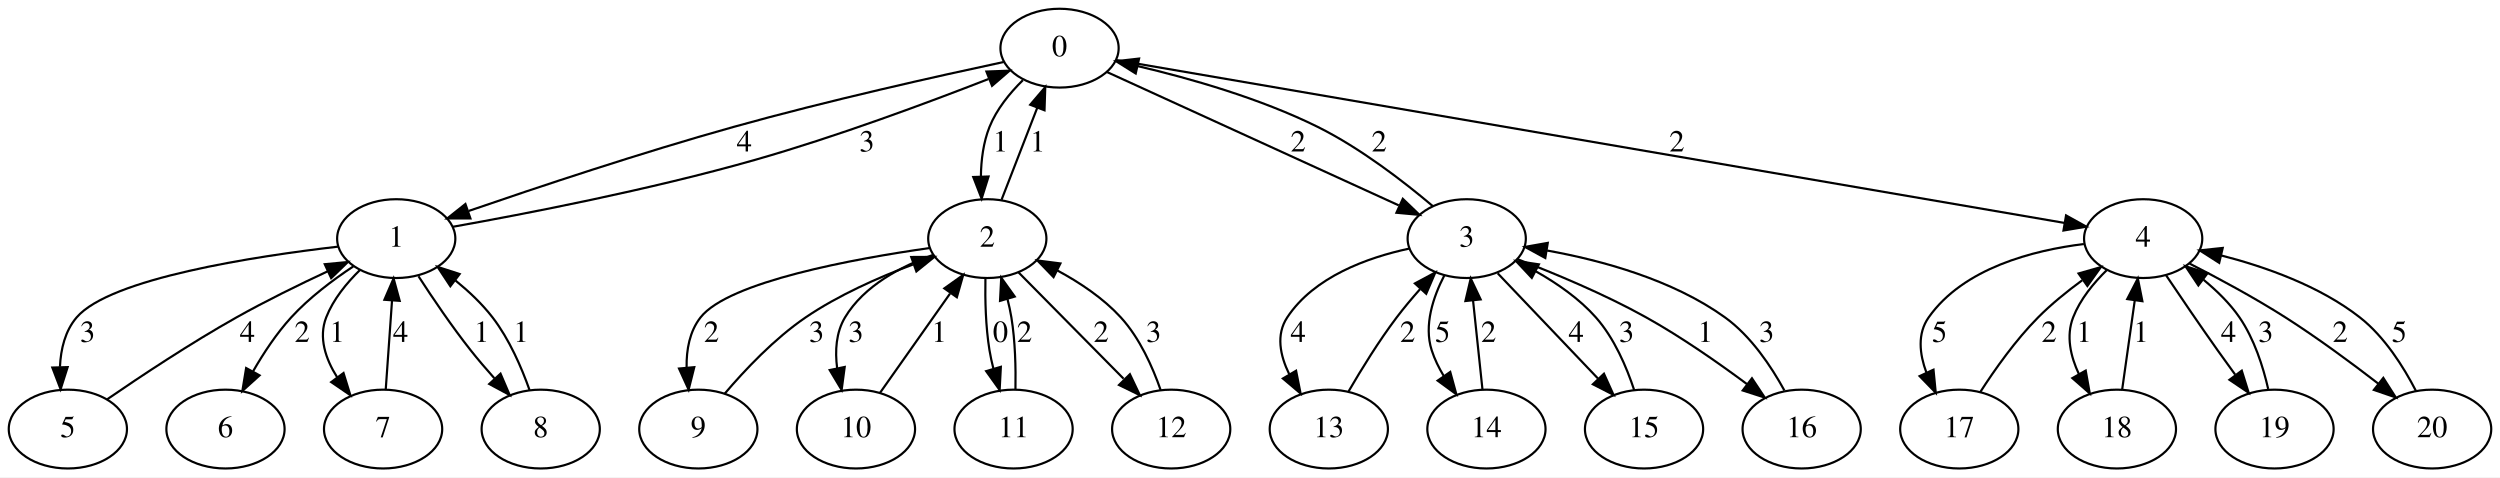
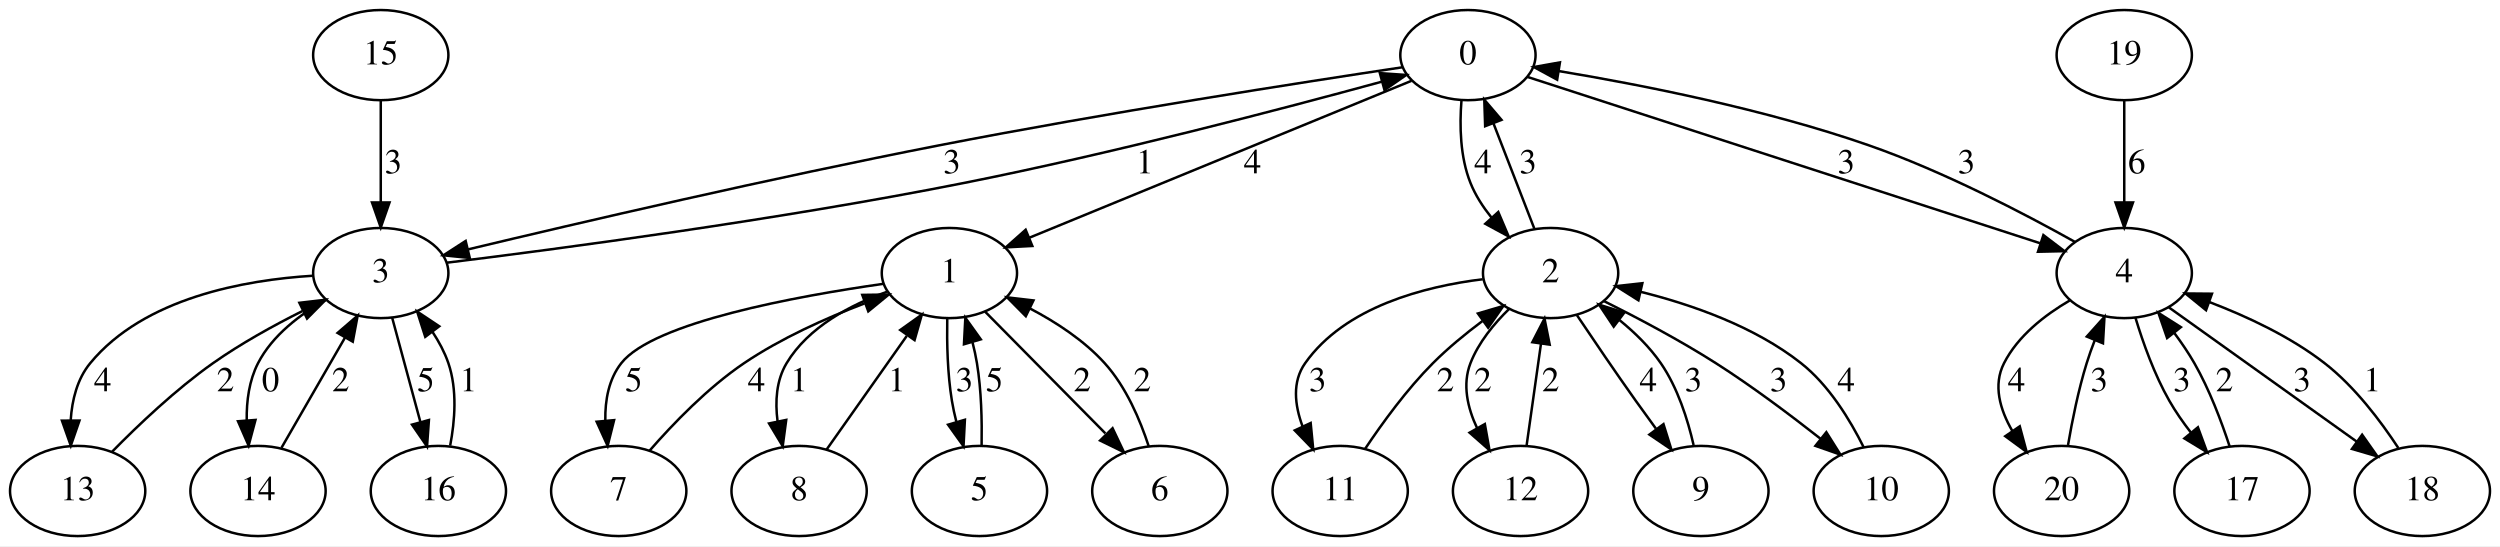
- <svg xmlns="http://www.w3.org/2000/svg" width="1142pt" height="218pt" viewBox="0.00 0.00 1142.00 218.00">
+ <svg xmlns="http://www.w3.org/2000/svg" width="998pt" height="218pt" viewBox="0.00 0.00 998.00 218.00">
  <g id="graph0" class="graph" transform="scale(1 1) rotate(0) translate(4 214)">
-     <polygon fill="white" stroke="transparent" points="-4,4 -4,-214 1138,-214 1138,4 -4,4" />
+     <polygon fill="white" stroke="transparent" points="-4,4 -4,-214 994,-214 994,4 -4,4" />
    <g id="node1" class="node">
-       <ellipse fill="none" stroke="black" cx="480" cy="-192" rx="27" ry="18" />
-       <text text-anchor="middle" x="480" y="-188.3" font-family="Times,serif" font-size="14.00">0</text>
+       <ellipse fill="none" stroke="black" cx="582" cy="-192" rx="27" ry="18" />
+       <text text-anchor="middle" x="582" y="-188.3" font-family="Times,serif" font-size="14.00">0</text>
    </g>
    <g id="node2" class="node">
-       <ellipse fill="none" stroke="black" cx="177" cy="-105" rx="27" ry="18" />
-       <text text-anchor="middle" x="177" y="-101.3" font-family="Times,serif" font-size="14.00">1</text>
+       <ellipse fill="none" stroke="black" cx="375" cy="-105" rx="27" ry="18" />
+       <text text-anchor="middle" x="375" y="-101.3" font-family="Times,serif" font-size="14.00">1</text>
    </g>
    <g id="edge1" class="edge">
-       <path fill="none" stroke="black" d="M454.53,-185.69C424.73,-179.33 374,-168.01 331,-156 288.92,-144.25 241.17,-128.34 210.14,-117.65" />
-       <polygon fill="black" stroke="black" points="210.89,-114.21 200.3,-114.23 208.6,-120.82 210.89,-114.21" />
-       <text text-anchor="middle" x="336" y="-144.8" font-family="Times,serif" font-size="14.00">4</text>
+       <path fill="none" stroke="black" d="M559.45,-181.74C522.51,-166.57 448.99,-136.38 406.78,-119.05" />
+       <polygon fill="black" stroke="black" points="408.1,-115.81 397.52,-115.25 405.44,-122.28 408.1,-115.81" />
+       <text text-anchor="middle" x="496" y="-144.8" font-family="Times,serif" font-size="14.00">4</text>
    </g>
    <g id="node3" class="node">
-       <ellipse fill="none" stroke="black" cx="447" cy="-105" rx="27" ry="18" />
-       <text text-anchor="middle" x="447" y="-101.3" font-family="Times,serif" font-size="14.00">2</text>
+       <ellipse fill="none" stroke="black" cx="615" cy="-105" rx="27" ry="18" />
+       <text text-anchor="middle" x="615" y="-101.3" font-family="Times,serif" font-size="14.00">2</text>
    </g>
    <g id="edge2" class="edge">
-       <path fill="none" stroke="black" d="M463.25,-177.38C457.28,-171.5 451.24,-164.1 448,-156 445.2,-148.99 444.18,-140.96 444.07,-133.43" />
-       <polygon fill="black" stroke="black" points="447.57,-133.37 444.41,-123.26 440.58,-133.14 447.57,-133.37" />
+       <path fill="none" stroke="black" d="M579.41,-173.74C578.62,-163.82 578.87,-151.32 583,-141 584.97,-136.06 587.99,-131.39 591.39,-127.16" />
+       <polygon fill="black" stroke="black" points="594.11,-129.37 598.25,-119.62 588.93,-124.66 594.11,-129.37" />
+       <text text-anchor="middle" x="588" y="-144.8" font-family="Times,serif" font-size="14.00">4</text>
+     </g>
+     <g id="node4" class="node">
+       <ellipse fill="none" stroke="black" cx="148" cy="-105" rx="27" ry="18" />
+       <text text-anchor="middle" x="148" y="-101.3" font-family="Times,serif" font-size="14.00">3</text>
+     </g>
+     <g id="edge3" class="edge">
+       <path fill="none" stroke="black" d="M555.93,-187.16C516,-181.16 437.33,-168.93 371,-156 304.12,-142.97 226.62,-124.92 182.84,-114.45" />
+       <polygon fill="black" stroke="black" points="183.53,-111.02 172.99,-112.08 181.89,-117.82 183.53,-111.02" />
+       <text text-anchor="middle" x="376" y="-144.8" font-family="Times,serif" font-size="14.00">3</text>
+     </g>
+     <g id="node5" class="node">
+       <ellipse fill="none" stroke="black" cx="844" cy="-105" rx="27" ry="18" />
+       <text text-anchor="middle" x="844" y="-101.3" font-family="Times,serif" font-size="14.00">4</text>
+     </g>
+     <g id="edge4" class="edge">
+       <path fill="none" stroke="black" d="M605.71,-183.31C652.46,-168.14 756.61,-134.35 810.41,-116.9" />
+       <polygon fill="black" stroke="black" points="811.72,-120.16 820.15,-113.74 809.56,-113.5 811.72,-120.16" />
+       <text text-anchor="middle" x="733" y="-144.8" font-family="Times,serif" font-size="14.00">3</text>
+     </g>
+     <g id="node6" class="node">
+       <ellipse fill="none" stroke="black" cx="387" cy="-18" rx="27" ry="18" />
+       <text text-anchor="middle" x="387" y="-14.3" font-family="Times,serif" font-size="14.00">5</text>
+     </g>
+     <g id="edge5" class="edge">
+       <path fill="none" stroke="black" d="M374.14,-86.77C373.96,-77.08 374.23,-64.8 376,-54 376.45,-51.27 377.06,-48.45 377.77,-45.66" />
+       <polygon fill="black" stroke="black" points="381.19,-46.43 380.64,-35.85 374.47,-44.47 381.19,-46.43" />
+       <text text-anchor="middle" x="381" y="-57.8" font-family="Times,serif" font-size="14.00">3</text>
+     </g>
+     <g id="node7" class="node">
+       <ellipse fill="none" stroke="black" cx="459" cy="-18" rx="27" ry="18" />
+       <text text-anchor="middle" x="459" y="-14.3" font-family="Times,serif" font-size="14.00">6</text>
+     </g>
+     <g id="edge6" class="edge">
+       <path fill="none" stroke="black" d="M389.25,-89.58C402.4,-76.27 422.13,-56.31 437.25,-41.01" />
+       <polygon fill="black" stroke="black" points="440.14,-43.06 444.68,-33.49 435.16,-38.14 440.14,-43.06" />
+       <text text-anchor="middle" x="428" y="-57.8" font-family="Times,serif" font-size="14.00">2</text>
+     </g>
+     <g id="node8" class="node">
+       <ellipse fill="none" stroke="black" cx="243" cy="-18" rx="27" ry="18" />
+       <text text-anchor="middle" x="243" y="-14.3" font-family="Times,serif" font-size="14.00">7</text>
+     </g>
+     <g id="edge7" class="edge">
+       <path fill="none" stroke="black" d="M348.65,-100.7C314.23,-95.79 256.82,-85.35 244,-69 239.01,-62.63 237.52,-54.28 237.64,-46.23" />
+       <polygon fill="black" stroke="black" points="241.15,-46.28 238.57,-36.01 234.18,-45.65 241.15,-46.28" />
+       <text text-anchor="middle" x="249" y="-57.8" font-family="Times,serif" font-size="14.00">5</text>
+     </g>
+     <g id="node9" class="node">
+       <ellipse fill="none" stroke="black" cx="315" cy="-18" rx="27" ry="18" />
+       <text text-anchor="middle" x="315" y="-14.3" font-family="Times,serif" font-size="14.00">8</text>
+     </g>
+     <g id="edge8" class="edge">
+       <path fill="none" stroke="black" d="M350.13,-97.54C335.69,-92.38 318.68,-83.52 310,-69 305.89,-62.13 305.38,-53.75 306.4,-45.84" />
+       <polygon fill="black" stroke="black" points="309.86,-46.37 308.46,-35.87 303.01,-44.96 309.86,-46.37" />
+       <text text-anchor="middle" x="315" y="-57.8" font-family="Times,serif" font-size="14.00">1</text>
+     </g>
+     <g id="edge9" class="edge">
+       <path fill="none" stroke="black" d="M608.49,-122.76C603.84,-134.74 597.49,-151.1 592.17,-164.8" />
+       <polygon fill="black" stroke="black" points="588.87,-163.62 588.52,-174.21 595.4,-166.15 588.87,-163.62" />
+       <text text-anchor="middle" x="606" y="-144.8" font-family="Times,serif" font-size="14.00">3</text>
+     </g>
+     <g id="node10" class="node">
+       <ellipse fill="none" stroke="black" cx="675" cy="-18" rx="27" ry="18" />
+       <text text-anchor="middle" x="675" y="-14.3" font-family="Times,serif" font-size="14.00">9</text>
+     </g>
+     <g id="edge10" class="edge">
+       <path fill="none" stroke="black" d="M625.55,-88.12C632.18,-78.23 640.97,-65.29 649,-54 651.57,-50.39 654.32,-46.6 657.03,-42.91" />
+       <polygon fill="black" stroke="black" points="660.06,-44.69 663.21,-34.58 654.44,-40.52 660.06,-44.69" />
+       <text text-anchor="middle" x="654" y="-57.8" font-family="Times,serif" font-size="14.00">4</text>
+     </g>
+     <g id="node11" class="node">
+       <ellipse fill="none" stroke="black" cx="747" cy="-18" rx="27" ry="18" />
+       <text text-anchor="middle" x="747" y="-14.3" font-family="Times,serif" font-size="14.00">10</text>
+     </g>
+     <g id="edge11" class="edge">
+       <path fill="none" stroke="black" d="M636.3,-93.8C649.47,-87.23 666.57,-78.21 681,-69 695.38,-59.83 710.6,-48.42 722.8,-38.82" />
+       <polygon fill="black" stroke="black" points="725.07,-41.48 730.71,-32.51 720.71,-36.01 725.07,-41.48" />
+       <text text-anchor="middle" x="706" y="-57.8" font-family="Times,serif" font-size="14.00">3</text>
+     </g>
+     <g id="node12" class="node">
+       <ellipse fill="none" stroke="black" cx="531" cy="-18" rx="27" ry="18" />
+       <text text-anchor="middle" x="531" y="-14.3" font-family="Times,serif" font-size="14.00">11</text>
+     </g>
+     <g id="edge12" class="edge">
+       <path fill="none" stroke="black" d="M587.91,-102.53C564.82,-99.68 532.92,-91.59 517,-69 511.79,-61.61 512.81,-52.34 515.98,-43.8" />
+       <polygon fill="black" stroke="black" points="519.22,-45.14 520.25,-34.59 512.87,-42.19 519.22,-45.14" />
+       <text text-anchor="middle" x="522" y="-57.8" font-family="Times,serif" font-size="14.00">3</text>
+     </g>
+     <g id="node13" class="node">
+       <ellipse fill="none" stroke="black" cx="603" cy="-18" rx="27" ry="18" />
+       <text text-anchor="middle" x="603" y="-14.3" font-family="Times,serif" font-size="14.00">12</text>
+     </g>
+     <g id="edge13" class="edge">
+       <path fill="none" stroke="black" d="M598.51,-90.74C592.42,-84.81 586.22,-77.29 583,-69 579.71,-60.52 581.81,-51.25 585.68,-43.03" />
+       <polygon fill="black" stroke="black" points="588.75,-44.72 590.61,-34.29 582.65,-41.28 588.75,-44.72" />
+       <text text-anchor="middle" x="588" y="-57.8" font-family="Times,serif" font-size="14.00">2</text>
+     </g>
+     <g id="edge14" class="edge">
+       <path fill="none" stroke="black" d="M174.35,-109.13C217.67,-114.47 306.58,-126.19 381,-141 440.05,-152.75 507.83,-170.52 547.67,-181.41" />
+       <polygon fill="black" stroke="black" points="546.84,-184.81 557.41,-184.08 548.69,-178.06 546.84,-184.81" />
      <text text-anchor="middle" x="453" y="-144.8" font-family="Times,serif" font-size="14.00">1</text>
    </g>
-     <g id="node4" class="node">
-       <ellipse fill="none" stroke="black" cx="666" cy="-105" rx="27" ry="18" />
-       <text text-anchor="middle" x="666" y="-101.3" font-family="Times,serif" font-size="14.00">3</text>
-     </g>
-     <g id="edge3" class="edge">
-       <path fill="none" stroke="black" d="M501.7,-181.08C534.6,-166.05 597.25,-137.42 634.96,-120.18" />
-       <polygon fill="black" stroke="black" points="636.8,-123.19 644.44,-115.85 633.89,-116.82 636.8,-123.19" />
-       <text text-anchor="middle" x="589" y="-144.8" font-family="Times,serif" font-size="14.00">2</text>
-     </g>
-     <g id="node5" class="node">
-       <ellipse fill="none" stroke="black" cx="975" cy="-105" rx="27" ry="18" />
-       <text text-anchor="middle" x="975" y="-101.3" font-family="Times,serif" font-size="14.00">4</text>
-     </g>
-     <g id="edge4" class="edge">
-       <path fill="none" stroke="black" d="M505.92,-186.55C588.27,-172.41 844.12,-128.47 939.06,-112.17" />
-       <polygon fill="black" stroke="black" points="939.77,-115.6 949.04,-110.46 938.59,-108.7 939.77,-115.6" />
-       <text text-anchor="middle" x="762" y="-144.8" font-family="Times,serif" font-size="14.00">2</text>
-     </g>
-     <g id="edge5" class="edge">
-       <path fill="none" stroke="black" d="M202.83,-110.4C235.37,-116.19 292.84,-127.27 341,-141 378.12,-151.59 419.64,-167.01 447.56,-177.92" />
-       <polygon fill="black" stroke="black" points="446.6,-181.31 457.19,-181.72 449.17,-174.79 446.6,-181.31" />
-       <text text-anchor="middle" x="392" y="-144.8" font-family="Times,serif" font-size="14.00">3</text>
-     </g>
-     <g id="node6" class="node">
+     <g id="node14" class="node">
      <ellipse fill="none" stroke="black" cx="27" cy="-18" rx="27" ry="18" />
-       <text text-anchor="middle" x="27" y="-14.3" font-family="Times,serif" font-size="14.00">5</text>
-     </g>
-     <g id="edge6" class="edge">
-       <path fill="none" stroke="black" d="M150.38,-101.33C112.6,-96.94 46.29,-86.88 31,-69 25.73,-62.84 23.76,-54.53 23.39,-46.47" />
-       <polygon fill="black" stroke="black" points="26.9,-46.3 23.69,-36.2 19.9,-46.1 26.9,-46.3" />
-       <text text-anchor="middle" x="36" y="-57.8" font-family="Times,serif" font-size="14.00">3</text>
-     </g>
-     <g id="node7" class="node">
+       <text text-anchor="middle" x="27" y="-14.3" font-family="Times,serif" font-size="14.00">13</text>
+     </g>
+     <g id="edge15" class="edge">
+       <path fill="none" stroke="black" d="M120.83,-103.92C93.86,-102.25 53.52,-95.15 32,-69 26.83,-62.73 24.77,-54.39 24.23,-46.34" />
+       <polygon fill="black" stroke="black" points="27.73,-46.11 24.26,-36.09 20.73,-46.08 27.73,-46.11" />
+       <text text-anchor="middle" x="37" y="-57.8" font-family="Times,serif" font-size="14.00">4</text>
+     </g>
+     <g id="node15" class="node">
      <ellipse fill="none" stroke="black" cx="99" cy="-18" rx="27" ry="18" />
-       <text text-anchor="middle" x="99" y="-14.3" font-family="Times,serif" font-size="14.00">6</text>
-     </g>
-     <g id="edge7" class="edge">
-       <path fill="none" stroke="black" d="M157.35,-92.28C148.05,-86.12 137.21,-77.98 129,-69 122.35,-61.73 116.42,-52.75 111.62,-44.42" />
-       <polygon fill="black" stroke="black" points="114.57,-42.53 106.71,-35.42 108.43,-45.88 114.57,-42.53" />
-       <text text-anchor="middle" x="134" y="-57.8" font-family="Times,serif" font-size="14.00">2</text>
-     </g>
-     <g id="node8" class="node">
+       <text text-anchor="middle" x="99" y="-14.3" font-family="Times,serif" font-size="14.00">14</text>
+     </g>
+     <g id="edge16" class="edge">
+       <path fill="none" stroke="black" d="M126.07,-94.31C115.87,-88.54 104.74,-80.16 99,-69 95.45,-62.1 94.38,-53.93 94.49,-46.2" />
+       <polygon fill="black" stroke="black" points="97.99,-46.36 95.25,-36.12 91.01,-45.83 97.99,-46.36" />
+       <text text-anchor="middle" x="104" y="-57.8" font-family="Times,serif" font-size="14.00">0</text>
+     </g>
+     <g id="node16" class="node">
      <ellipse fill="none" stroke="black" cx="171" cy="-18" rx="27" ry="18" />
-       <text text-anchor="middle" x="171" y="-14.3" font-family="Times,serif" font-size="14.00">7</text>
-     </g>
-     <g id="edge8" class="edge">
-       <path fill="none" stroke="black" d="M160.51,-90.74C154.42,-84.81 148.22,-77.29 145,-69 141.43,-59.79 144.71,-50.07 150,-41.68" />
-       <polygon fill="black" stroke="black" points="152.92,-43.61 156.04,-33.48 147.29,-39.46 152.92,-43.61" />
-       <text text-anchor="middle" x="150" y="-57.8" font-family="Times,serif" font-size="14.00">1</text>
-     </g>
-     <g id="node9" class="node">
-       <ellipse fill="none" stroke="black" cx="243" cy="-18" rx="27" ry="18" />
-       <text text-anchor="middle" x="243" y="-14.3" font-family="Times,serif" font-size="14.00">8</text>
-     </g>
-     <g id="edge9" class="edge">
-       <path fill="none" stroke="black" d="M187.16,-87.82C193.64,-77.82 202.41,-64.87 211,-54 214.36,-49.75 218.11,-45.37 221.82,-41.21" />
-       <polygon fill="black" stroke="black" points="224.64,-43.31 228.81,-33.57 219.48,-38.59 224.64,-43.31" />
-       <text text-anchor="middle" x="216" y="-57.8" font-family="Times,serif" font-size="14.00">1</text>
-     </g>
-     <g id="edge10" class="edge">
-       <path fill="none" stroke="black" d="M453.51,-122.76C458.16,-134.74 464.51,-151.1 469.83,-164.8" />
-       <polygon fill="black" stroke="black" points="466.6,-166.15 473.48,-174.21 473.13,-163.62 466.6,-166.15" />
-       <text text-anchor="middle" x="470" y="-144.8" font-family="Times,serif" font-size="14.00">1</text>
-     </g>
-     <g id="node10" class="node">
-       <ellipse fill="none" stroke="black" cx="315" cy="-18" rx="27" ry="18" />
-       <text text-anchor="middle" x="315" y="-14.3" font-family="Times,serif" font-size="14.00">9</text>
-     </g>
-     <g id="edge11" class="edge">
-       <path fill="none" stroke="black" d="M420.65,-100.7C386.23,-95.79 328.82,-85.35 316,-69 311.01,-62.63 309.52,-54.28 309.64,-46.23" />
-       <polygon fill="black" stroke="black" points="313.15,-46.28 310.57,-36.01 306.18,-45.65 313.15,-46.28" />
-       <text text-anchor="middle" x="321" y="-57.8" font-family="Times,serif" font-size="14.00">2</text>
-     </g>
-     <g id="node11" class="node">
-       <ellipse fill="none" stroke="black" cx="387" cy="-18" rx="27" ry="18" />
-       <text text-anchor="middle" x="387" y="-14.3" font-family="Times,serif" font-size="14.00">10</text>
-     </g>
-     <g id="edge12" class="edge">
-       <path fill="none" stroke="black" d="M422.13,-97.54C407.69,-92.38 390.68,-83.52 382,-69 377.89,-62.13 377.38,-53.75 378.4,-45.84" />
-       <polygon fill="black" stroke="black" points="381.86,-46.37 380.46,-35.87 375.01,-44.96 381.86,-46.37" />
-       <text text-anchor="middle" x="387" y="-57.8" font-family="Times,serif" font-size="14.00">3</text>
-     </g>
-     <g id="node12" class="node">
-       <ellipse fill="none" stroke="black" cx="459" cy="-18" rx="27" ry="18" />
-       <text text-anchor="middle" x="459" y="-14.3" font-family="Times,serif" font-size="14.00">11</text>
-     </g>
-     <g id="edge13" class="edge">
-       <path fill="none" stroke="black" d="M446.14,-86.77C445.96,-77.08 446.23,-64.8 448,-54 448.45,-51.27 449.06,-48.45 449.77,-45.66" />
-       <polygon fill="black" stroke="black" points="453.19,-46.43 452.64,-35.85 446.47,-44.47 453.19,-46.43" />
-       <text text-anchor="middle" x="453" y="-57.8" font-family="Times,serif" font-size="14.00">0</text>
-     </g>
-     <g id="node13" class="node">
-       <ellipse fill="none" stroke="black" cx="531" cy="-18" rx="27" ry="18" />
-       <text text-anchor="middle" x="531" y="-14.3" font-family="Times,serif" font-size="14.00">12</text>
-     </g>
-     <g id="edge14" class="edge">
-       <path fill="none" stroke="black" d="M461.25,-89.58C474.4,-76.27 494.13,-56.31 509.25,-41.01" />
-       <polygon fill="black" stroke="black" points="512.14,-43.06 516.68,-33.49 507.16,-38.14 512.14,-43.06" />
-       <text text-anchor="middle" x="499" y="-57.8" font-family="Times,serif" font-size="14.00">2</text>
-     </g>
-     <g id="edge15" class="edge">
-       <path fill="none" stroke="black" d="M650.54,-119.81C637.38,-130.94 617.55,-146.28 598,-156 571.71,-169.06 539.66,-178.18 515.6,-183.83" />
-       <polygon fill="black" stroke="black" points="514.79,-180.42 505.81,-186.04 516.34,-187.25 514.79,-180.42" />
-       <text text-anchor="middle" x="626" y="-144.8" font-family="Times,serif" font-size="14.00">2</text>
-     </g>
-     <g id="node14" class="node">
-       <ellipse fill="none" stroke="black" cx="603" cy="-18" rx="27" ry="18" />
-       <text text-anchor="middle" x="603" y="-14.3" font-family="Times,serif" font-size="14.00">13</text>
-     </g>
-     <g id="edge16" class="edge">
-       <path fill="none" stroke="black" d="M639.7,-100.44C620.69,-96.35 596.28,-87.6 584,-69 578.81,-61.15 580.71,-51.68 584.9,-43.1" />
-       <polygon fill="black" stroke="black" points="588.05,-44.65 590.11,-34.26 582.02,-41.1 588.05,-44.65" />
-       <text text-anchor="middle" x="589" y="-57.8" font-family="Times,serif" font-size="14.00">4</text>
-     </g>
-     <g id="node15" class="node">
-       <ellipse fill="none" stroke="black" cx="675" cy="-18" rx="27" ry="18" />
-       <text text-anchor="middle" x="675" y="-14.3" font-family="Times,serif" font-size="14.00">14</text>
+       <text text-anchor="middle" x="171" y="-14.3" font-family="Times,serif" font-size="14.00">16</text>
    </g>
    <g id="edge17" class="edge">
-       <path fill="none" stroke="black" d="M655.79,-88.23C650.7,-78.39 646.33,-65.46 650,-54 651.31,-49.92 653.28,-45.91 655.57,-42.15" />
-       <polygon fill="black" stroke="black" points="658.47,-44.1 661.27,-33.88 652.71,-40.13 658.47,-44.1" />
-       <text text-anchor="middle" x="655" y="-57.8" font-family="Times,serif" font-size="14.00">5</text>
-     </g>
-     <g id="node16" class="node">
-       <ellipse fill="none" stroke="black" cx="747" cy="-18" rx="27" ry="18" />
-       <text text-anchor="middle" x="747" y="-14.3" font-family="Times,serif" font-size="14.00">15</text>
+       <path fill="none" stroke="black" d="M152.54,-87.21C155.76,-75.33 160.13,-59.17 163.81,-45.56" />
+       <polygon fill="black" stroke="black" points="167.23,-46.33 166.47,-35.76 160.47,-44.49 167.23,-46.33" />
+       <text text-anchor="middle" x="166" y="-57.8" font-family="Times,serif" font-size="14.00">5</text>
    </g>
    <g id="edge18" class="edge">
-       <path fill="none" stroke="black" d="M680.11,-89.19C692.77,-75.91 711.52,-56.23 725.96,-41.08" />
-       <polygon fill="black" stroke="black" points="728.69,-43.29 733.05,-33.64 723.62,-38.47 728.69,-43.29" />
-       <text text-anchor="middle" x="716" y="-57.8" font-family="Times,serif" font-size="14.00">4</text>
+       <path fill="none" stroke="black" d="M824.3,-117.44C804.19,-128.68 771.79,-145.61 742,-156 700.69,-170.41 651.25,-180.14 618.36,-185.61" />
+       <polygon fill="black" stroke="black" points="617.61,-182.19 608.3,-187.24 618.73,-189.1 617.61,-182.19" />
+       <text text-anchor="middle" x="781" y="-144.8" font-family="Times,serif" font-size="14.00">3</text>
    </g>
    <g id="node17" class="node">
-       <ellipse fill="none" stroke="black" cx="819" cy="-18" rx="27" ry="18" />
-       <text text-anchor="middle" x="819" y="-14.3" font-family="Times,serif" font-size="14.00">16</text>
-     </g>
-     <g id="edge19" class="edge">
-       <path fill="none" stroke="black" d="M689.23,-95.59C706,-89.16 728.94,-79.63 748,-69 763.99,-60.09 780.78,-48.38 794.02,-38.54" />
-       <polygon fill="black" stroke="black" points="796.29,-41.21 802.16,-32.39 792.07,-35.63 796.29,-41.21" />
-       <text text-anchor="middle" x="775" y="-57.8" font-family="Times,serif" font-size="14.00">1</text>
-     </g>
-     <g id="node18" class="node">
      <ellipse fill="none" stroke="black" cx="891" cy="-18" rx="27" ry="18" />
      <text text-anchor="middle" x="891" y="-14.3" font-family="Times,serif" font-size="14.00">17</text>
    </g>
-     <g id="edge20" class="edge">
-       <path fill="none" stroke="black" d="M947.91,-102.53C924.82,-99.68 892.92,-91.59 877,-69 871.79,-61.61 872.81,-52.34 875.98,-43.8" />
-       <polygon fill="black" stroke="black" points="879.22,-45.14 880.25,-34.59 872.87,-42.19 879.22,-45.14" />
-       <text text-anchor="middle" x="882" y="-57.8" font-family="Times,serif" font-size="14.00">5</text>
-     </g>
-     <g id="node19" class="node">
+     <g id="edge19" class="edge">
+       <path fill="none" stroke="black" d="M848.47,-87.16C851.5,-77.15 856.05,-64.42 862,-54 864.46,-49.69 867.47,-45.38 870.6,-41.34" />
+       <polygon fill="black" stroke="black" points="873.41,-43.43 877.07,-33.48 868.01,-38.98 873.41,-43.43" />
+       <text text-anchor="middle" x="867" y="-57.8" font-family="Times,serif" font-size="14.00">3</text>
+     </g>
+     <g id="node18" class="node">
      <ellipse fill="none" stroke="black" cx="963" cy="-18" rx="27" ry="18" />
      <text text-anchor="middle" x="963" y="-14.3" font-family="Times,serif" font-size="14.00">18</text>
    </g>
+     <g id="edge20" class="edge">
+       <path fill="none" stroke="black" d="M861.82,-91.28C881.71,-77.07 914.09,-53.93 936.86,-37.67" />
+       <polygon fill="black" stroke="black" points="938.96,-40.47 945.06,-31.81 934.89,-34.78 938.96,-40.47" />
+       <text text-anchor="middle" x="915" y="-57.8" font-family="Times,serif" font-size="14.00">3</text>
+     </g>
+     <g id="node19" class="node">
+       <ellipse fill="none" stroke="black" cx="819" cy="-18" rx="27" ry="18" />
+       <text text-anchor="middle" x="819" y="-14.3" font-family="Times,serif" font-size="14.00">20</text>
+     </g>
    <g id="edge21" class="edge">
-       <path fill="none" stroke="black" d="M958.51,-90.74C952.42,-84.81 946.22,-77.29 943,-69 939.71,-60.52 941.81,-51.25 945.68,-43.03" />
-       <polygon fill="black" stroke="black" points="948.75,-44.72 950.61,-34.29 942.65,-41.28 948.75,-44.72" />
-       <text text-anchor="middle" x="948" y="-57.8" font-family="Times,serif" font-size="14.00">1</text>
+       <path fill="none" stroke="black" d="M822.25,-94.06C812.33,-88.27 801.56,-79.94 796,-69 791.56,-60.28 794.36,-50.53 799.31,-41.98" />
+       <polygon fill="black" stroke="black" points="802.29,-43.82 805.04,-33.59 796.51,-39.87 802.29,-43.82" />
+       <text text-anchor="middle" x="801" y="-57.8" font-family="Times,serif" font-size="14.00">4</text>
+     </g>
+     <g id="edge22" class="edge">
+       <path fill="none" stroke="black" d="M387.86,-36.23C388.04,-45.92 387.77,-58.2 386,-69 385.55,-71.73 384.94,-74.55 384.23,-77.34" />
+       <polygon fill="black" stroke="black" points="380.81,-76.57 381.36,-87.15 387.53,-78.53 380.81,-76.57" />
+       <text text-anchor="middle" x="393" y="-57.8" font-family="Times,serif" font-size="14.00">5</text>
+     </g>
+     <g id="edge23" class="edge">
+       <path fill="none" stroke="black" d="M454.58,-35.82C451.16,-46.32 445.53,-59.58 437,-69 428.79,-78.07 417.65,-85.36 407.09,-90.89" />
+       <polygon fill="black" stroke="black" points="405.5,-87.77 398.04,-95.3 408.56,-94.07 405.5,-87.77" />
+       <text text-anchor="middle" x="452" y="-57.8" font-family="Times,serif" font-size="14.00">2</text>
+     </g>
+     <g id="edge24" class="edge">
+       <path fill="none" stroke="black" d="M255.32,-34.11C264.75,-44.92 278.56,-59.24 293,-69 307.73,-78.95 325.74,-87.02 341.13,-92.89" />
+       <polygon fill="black" stroke="black" points="340.22,-96.28 350.81,-96.43 342.62,-89.71 340.22,-96.28" />
+       <text text-anchor="middle" x="298" y="-57.8" font-family="Times,serif" font-size="14.00">4</text>
+     </g>
+     <g id="edge25" class="edge">
+       <path fill="none" stroke="black" d="M325.94,-34.49C334.88,-47.16 347.69,-65.31 357.97,-79.88" />
+       <polygon fill="black" stroke="black" points="355.37,-82.26 364,-88.41 361.09,-78.22 355.37,-82.26" />
+       <text text-anchor="middle" x="354" y="-57.8" font-family="Times,serif" font-size="14.00">1</text>
+     </g>
+     <g id="edge26" class="edge">
+       <path fill="none" stroke="black" d="M672.08,-36.33C669.75,-46.51 665.73,-59.25 659,-69 654.58,-75.41 648.64,-81.22 642.56,-86.18" />
+       <polygon fill="black" stroke="black" points="640.19,-83.59 634.31,-92.41 644.4,-89.18 640.19,-83.59" />
+       <text text-anchor="middle" x="672" y="-57.8" font-family="Times,serif" font-size="14.00">3</text>
+     </g>
+     <g id="edge27" class="edge">
+       <path fill="none" stroke="black" d="M739.98,-35.45C734.58,-46.34 726.16,-60.18 715,-69 696.49,-83.64 671.41,-92.4 651,-97.49" />
+       <polygon fill="black" stroke="black" points="650.06,-94.12 641.1,-99.77 651.63,-100.94 650.06,-94.12" />
+       <text text-anchor="middle" x="733" y="-57.8" font-family="Times,serif" font-size="14.00">4</text>
+     </g>
+     <g id="edge28" class="edge">
+       <path fill="none" stroke="black" d="M540.93,-34.8C547.84,-45.14 557.63,-58.6 568,-69 573.96,-74.98 580.99,-80.76 587.78,-85.84" />
+       <polygon fill="black" stroke="black" points="585.98,-88.86 596.14,-91.86 590.07,-83.18 585.98,-88.86" />
+       <text text-anchor="middle" x="573" y="-57.8" font-family="Times,serif" font-size="14.00">2</text>
+     </g>
+     <g id="edge29" class="edge">
+       <path fill="none" stroke="black" d="M605.42,-36.17C607.07,-47.81 609.27,-63.42 611.15,-76.73" />
+       <polygon fill="black" stroke="black" points="607.71,-77.39 612.57,-86.8 614.64,-76.41 607.71,-77.39" />
+       <text text-anchor="middle" x="615" y="-57.8" font-family="Times,serif" font-size="14.00">2</text>
+     </g>
+     <g id="edge30" class="edge">
+       <path fill="none" stroke="black" d="M40.77,-33.7C51.18,-44.3 66.17,-58.55 81,-69 92.06,-76.8 105.08,-83.99 116.69,-89.81" />
+       <polygon fill="black" stroke="black" points="115.51,-93.12 126.03,-94.35 118.57,-86.83 115.51,-93.12" />
+       <text text-anchor="middle" x="86" y="-57.8" font-family="Times,serif" font-size="14.00">2</text>
+     </g>
+     <g id="edge31" class="edge">
+       <path fill="none" stroke="black" d="M108.34,-35.2C115.52,-47.65 125.55,-65.05 133.73,-79.24" />
+       <polygon fill="black" stroke="black" points="130.76,-81.09 138.78,-88.01 136.83,-77.6 130.76,-81.09" />
+       <text text-anchor="middle" x="132" y="-57.8" font-family="Times,serif" font-size="14.00">2</text>
+     </g>
+     <g id="edge32" class="edge">
+       <path fill="none" stroke="black" d="M175.7,-36.09C177.6,-45.95 178.6,-58.45 175,-69 173.51,-73.37 171.23,-77.61 168.62,-81.56" />
+       <polygon fill="black" stroke="black" points="165.76,-79.53 162.53,-89.62 171.35,-83.75 165.76,-79.53" />
+       <text text-anchor="middle" x="183" y="-57.8" font-family="Times,serif" font-size="14.00">1</text>
+     </g>
+     <g id="edge33" class="edge">
+       <path fill="none" stroke="black" d="M886.07,-35.8C882.79,-45.79 877.99,-58.52 872,-69 869.68,-73.06 866.9,-77.15 864.02,-81.02" />
+       <polygon fill="black" stroke="black" points="861.11,-79.05 857.65,-89.07 866.6,-83.4 861.11,-79.05" />
+       <text text-anchor="middle" x="884" y="-57.8" font-family="Times,serif" font-size="14.00">2</text>
+     </g>
+     <g id="edge34" class="edge">
+       <path fill="none" stroke="black" d="M953.43,-35.14C946.39,-45.88 936,-59.68 924,-69 910.35,-79.6 892.99,-87.7 877.93,-93.43" />
+       <polygon fill="black" stroke="black" points="876.65,-90.17 868.43,-96.85 879.02,-96.75 876.65,-90.17" />
+       <text text-anchor="middle" x="943" y="-57.8" font-family="Times,serif" font-size="14.00">1</text>
+     </g>
+     <g id="edge35" class="edge">
+       <path fill="none" stroke="black" d="M821.56,-36.34C823.22,-46.07 825.69,-58.35 829,-69 829.93,-72 831.03,-75.09 832.21,-78.13" />
+       <polygon fill="black" stroke="black" points="829.05,-79.64 836.11,-87.53 835.51,-76.95 829.05,-79.64" />
+       <text text-anchor="middle" x="834" y="-57.8" font-family="Times,serif" font-size="14.00">3</text>
    </g>
    <g id="node20" class="node">
-       <ellipse fill="none" stroke="black" cx="1035" cy="-18" rx="27" ry="18" />
-       <text text-anchor="middle" x="1035" y="-14.3" font-family="Times,serif" font-size="14.00">19</text>
-     </g>
-     <g id="edge22" class="edge">
-       <path fill="none" stroke="black" d="M985.55,-88.12C992.18,-78.23 1001,-65.29 1009,-54 1011.6,-50.39 1014.3,-46.6 1017,-42.91" />
-       <polygon fill="black" stroke="black" points="1020.04,-44.69 1023.2,-34.58 1014.42,-40.51 1020.04,-44.69" />
-       <text text-anchor="middle" x="1014" y="-57.8" font-family="Times,serif" font-size="14.00">4</text>
+       <ellipse fill="none" stroke="black" cx="148" cy="-192" rx="27" ry="18" />
+       <text text-anchor="middle" x="148" y="-188.3" font-family="Times,serif" font-size="14.00">15</text>
+     </g>
+     <g id="edge36" class="edge">
+       <path fill="none" stroke="black" d="M148,-173.8C148,-162.16 148,-146.55 148,-133.24" />
+       <polygon fill="black" stroke="black" points="151.5,-133.18 148,-123.18 144.5,-133.18 151.5,-133.18" />
+       <text text-anchor="middle" x="153" y="-144.8" font-family="Times,serif" font-size="14.00">3</text>
    </g>
    <g id="node21" class="node">
-       <ellipse fill="none" stroke="black" cx="1107" cy="-18" rx="27" ry="18" />
-       <text text-anchor="middle" x="1107" y="-14.3" font-family="Times,serif" font-size="14.00">20</text>
-     </g>
-     <g id="edge23" class="edge">
-       <path fill="none" stroke="black" d="M996.23,-93.57C1009.2,-86.98 1025.8,-78.03 1040,-69 1054.5,-59.74 1070,-48.33 1082.4,-38.75" />
-       <polygon fill="black" stroke="black" points="1084.7,-41.39 1090.4,-32.45 1080.38,-35.88 1084.7,-41.39" />
-       <text text-anchor="middle" x="1065" y="-57.8" font-family="Times,serif" font-size="14.00">2</text>
-     </g>
-     <g id="edge24" class="edge">
-       <path fill="none" stroke="black" d="M44.95,-31.6C60.3,-42.14 83.15,-57.3 104,-69 117.41,-76.53 132.7,-84.02 145.8,-90.12" />
-       <polygon fill="black" stroke="black" points="144.35,-93.31 154.9,-94.31 147.28,-86.95 144.35,-93.31" />
-       <text text-anchor="middle" x="109" y="-57.8" font-family="Times,serif" font-size="14.00">4</text>
-     </g>
-     <g id="edge25" class="edge">
-       <path fill="none" stroke="black" d="M172.21,-36.17C173.03,-47.81 174.14,-63.42 175.08,-76.73" />
-       <polygon fill="black" stroke="black" points="171.59,-77.07 175.79,-86.8 178.58,-76.58 171.59,-77.07" />
-       <text text-anchor="middle" x="179" y="-57.8" font-family="Times,serif" font-size="14.00">4</text>
-     </g>
-     <g id="edge26" class="edge">
-       <path fill="none" stroke="black" d="M237.89,-35.85C234.25,-46.1 228.64,-59.09 221,-69 216.25,-75.17 210.19,-80.89 204.09,-85.84" />
-       <polygon fill="black" stroke="black" points="201.72,-83.25 195.88,-92.09 205.96,-88.82 201.72,-83.25" />
-       <text text-anchor="middle" x="234" y="-57.8" font-family="Times,serif" font-size="14.00">1</text>
-     </g>
-     <g id="edge27" class="edge">
-       <path fill="none" stroke="black" d="M327.01,-34.14C336.21,-44.97 349.73,-59.29 364,-69 378.96,-79.17 397.34,-87.3 413,-93.15" />
-       <polygon fill="black" stroke="black" points="412.25,-96.6 422.84,-96.66 414.6,-90 412.25,-96.6" />
-       <text text-anchor="middle" x="369" y="-57.8" font-family="Times,serif" font-size="14.00">3</text>
-     </g>
-     <g id="edge28" class="edge">
-       <path fill="none" stroke="black" d="M397.94,-34.49C406.88,-47.16 419.69,-65.31 429.97,-79.88" />
-       <polygon fill="black" stroke="black" points="427.37,-82.26 436,-88.41 433.09,-78.22 427.37,-82.26" />
-       <text text-anchor="middle" x="425" y="-57.8" font-family="Times,serif" font-size="14.00">1</text>
-     </g>
-     <g id="edge29" class="edge">
-       <path fill="none" stroke="black" d="M459.86,-36.23C460.04,-45.92 459.77,-58.2 458,-69 457.55,-71.73 456.94,-74.55 456.23,-77.34" />
-       <polygon fill="black" stroke="black" points="452.81,-76.57 453.36,-87.15 459.53,-78.53 452.81,-76.57" />
-       <text text-anchor="middle" x="464" y="-57.8" font-family="Times,serif" font-size="14.00">2</text>
-     </g>
-     <g id="edge30" class="edge">
-       <path fill="none" stroke="black" d="M526.19,-35.8C522.53,-46.29 516.64,-59.55 508,-69 499.99,-77.76 489.27,-84.92 479.04,-90.42" />
-       <polygon fill="black" stroke="black" points="477.26,-87.4 469.89,-95.01 480.4,-93.66 477.26,-87.4" />
-       <text text-anchor="middle" x="523" y="-57.8" font-family="Times,serif" font-size="14.00">3</text>
-     </g>
-     <g id="edge31" class="edge">
-       <path fill="none" stroke="black" d="M612.05,-35.26C617.88,-45.29 625.86,-58.25 634,-69 637.27,-73.32 640.97,-77.73 644.67,-81.9" />
-       <polygon fill="black" stroke="black" points="642.33,-84.53 651.66,-89.54 647.49,-79.8 642.33,-84.53" />
-       <text text-anchor="middle" x="639" y="-57.8" font-family="Times,serif" font-size="14.00">2</text>
-     </g>
-     <g id="edge32" class="edge">
-       <path fill="none" stroke="black" d="M673.18,-36.17C671.95,-47.81 670.3,-63.42 668.89,-76.73" />
-       <polygon fill="black" stroke="black" points="665.4,-76.49 667.82,-86.8 672.36,-77.23 665.4,-76.49" />
-       <text text-anchor="middle" x="676" y="-57.8" font-family="Times,serif" font-size="14.00">2</text>
-     </g>
-     <g id="edge33" class="edge">
-       <path fill="none" stroke="black" d="M742.51,-35.76C739.06,-46.23 733.43,-59.49 725,-69 717.46,-77.51 707.34,-84.54 697.61,-90.02" />
-       <polygon fill="black" stroke="black" points="695.73,-87.05 688.49,-94.78 698.97,-93.25 695.73,-87.05" />
-       <text text-anchor="middle" x="739" y="-57.8" font-family="Times,serif" font-size="14.00">3</text>
-     </g>
-     <g id="edge34" class="edge">
-       <path fill="none" stroke="black" d="M811.11,-35.63C805.11,-46.59 795.87,-60.45 784,-69 760.03,-86.27 727.53,-95.09 702.71,-99.56" />
-       <polygon fill="black" stroke="black" points="701.89,-96.14 692.59,-101.21 703.02,-103.05 701.89,-96.14" />
-       <text text-anchor="middle" x="803" y="-57.8" font-family="Times,serif" font-size="14.00">3</text>
-     </g>
-     <g id="edge35" class="edge">
-       <path fill="none" stroke="black" d="M900.55,-34.86C907.23,-45.22 916.74,-58.68 927,-69 933.03,-75.07 940.2,-80.88 947.13,-85.96" />
-       <polygon fill="black" stroke="black" points="945.48,-89.08 955.67,-91.98 949.51,-83.36 945.48,-89.08" />
-       <text text-anchor="middle" x="932" y="-57.8" font-family="Times,serif" font-size="14.00">2</text>
-     </g>
-     <g id="edge36" class="edge">
-       <path fill="none" stroke="black" d="M965.42,-36.17C967.07,-47.81 969.27,-63.42 971.15,-76.73" />
-       <polygon fill="black" stroke="black" points="967.71,-77.39 972.57,-86.8 974.64,-76.41 967.71,-77.39" />
-       <text text-anchor="middle" x="974" y="-57.8" font-family="Times,serif" font-size="14.00">1</text>
+       <ellipse fill="none" stroke="black" cx="844" cy="-192" rx="27" ry="18" />
+       <text text-anchor="middle" x="844" y="-188.3" font-family="Times,serif" font-size="14.00">19</text>
    </g>
    <g id="edge37" class="edge">
-       <path fill="none" stroke="black" d="M1032.1,-36.33C1029.8,-46.51 1025.7,-59.25 1019,-69 1014.6,-75.41 1008.6,-81.22 1002.6,-86.18" />
-       <polygon fill="black" stroke="black" points="1000.21,-83.6 994.31,-92.41 1004.41,-89.2 1000.21,-83.6" />
-       <text text-anchor="middle" x="1031" y="-57.8" font-family="Times,serif" font-size="14.00">3</text>
-     </g>
-     <g id="edge38" class="edge">
-       <path fill="none" stroke="black" d="M1099.6,-35.44C1094,-46.32 1085.3,-60.16 1074,-69 1055.6,-83.41 1030.7,-92.17 1010.6,-97.32" />
-       <polygon fill="black" stroke="black" points="1009.73,-93.93 1000.8,-99.63 1011.34,-100.74 1009.73,-93.93" />
-       <text text-anchor="middle" x="1092" y="-57.8" font-family="Times,serif" font-size="14.00">5</text>
+       <path fill="none" stroke="black" d="M844,-173.8C844,-162.16 844,-146.55 844,-133.24" />
+       <polygon fill="black" stroke="black" points="847.5,-133.18 844,-123.18 840.5,-133.18 847.5,-133.18" />
+       <text text-anchor="middle" x="849" y="-144.8" font-family="Times,serif" font-size="14.00">6</text>
    </g>
  </g>
</svg>
